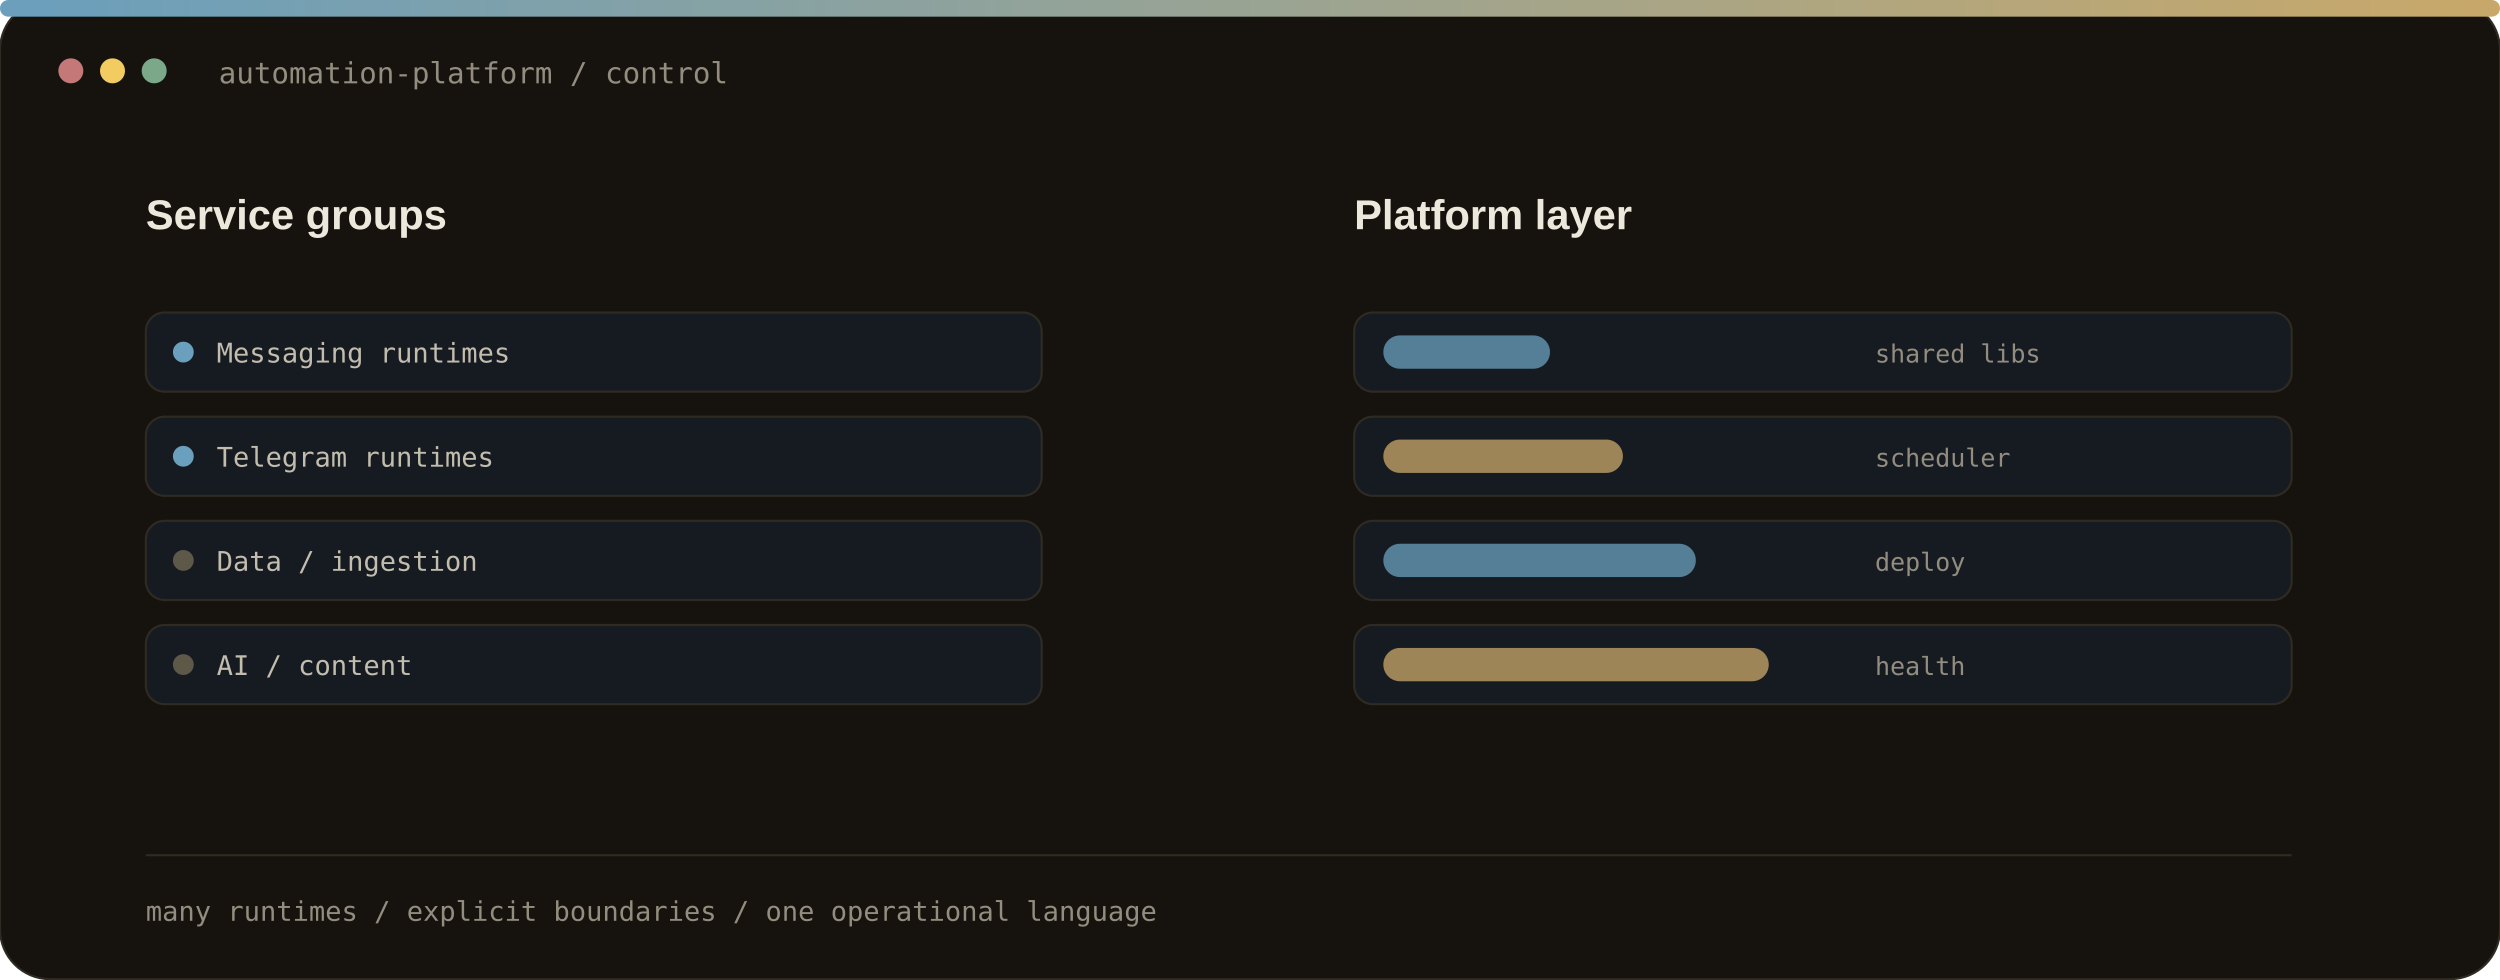
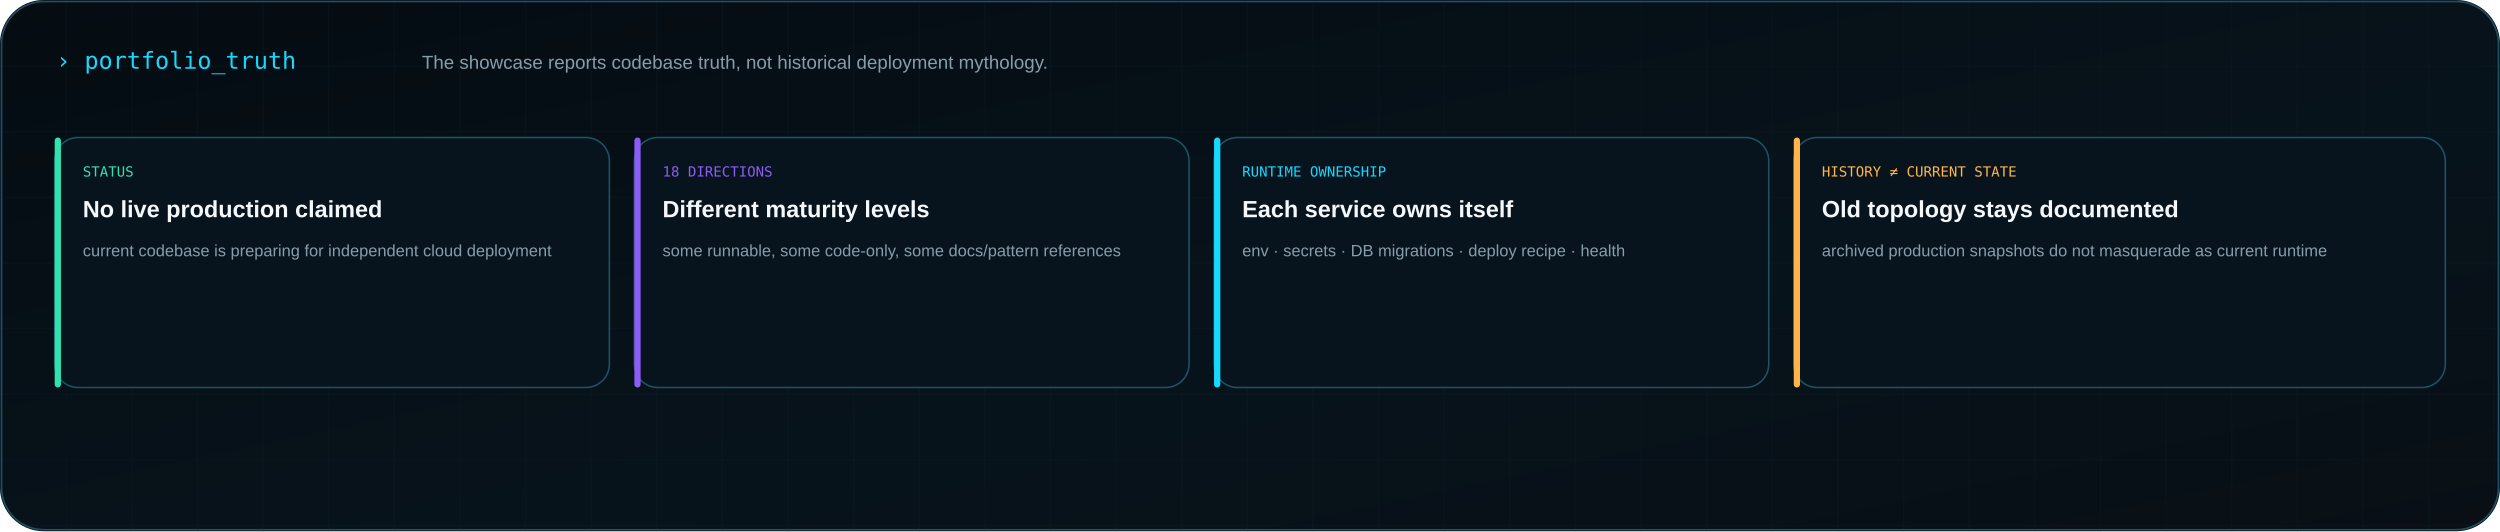
- <svg xmlns="http://www.w3.org/2000/svg" width="1200" height="470" viewBox="0 0 1200 470">
+ <svg xmlns="http://www.w3.org/2000/svg" width="1600" height="340" viewBox="0 0 1600 340">
  <defs>
-     <linearGradient id="top" x1="0" y1="0" x2="1" y2="0">
-       <stop offset="0" stop-color="#6a9fbd" />
-       <stop offset="1" stop-color="#c9a869" />
+     <linearGradient id="bg" x1="0" y1="0" x2="1" y2="1">
+       <stop stop-color="#050c12" />
+       <stop offset=".6" stop-color="#07131b" />
+       <stop offset="1" stop-color="#090f15" />
    </linearGradient>
+     <pattern id="grid" width="42" height="42" patternUnits="userSpaceOnUse">
+       <path d="M42 0H0V42" fill="none" stroke="#0d2430" />
+     </pattern>
  </defs>
-   <rect width="1200" height="470" rx="24" fill="#16130e" stroke="#302b22" />
-   <rect x="0" y="0" width="1200" height="8" rx="4" fill="url(#top)" />
-   <circle cx="34" cy="34" r="6" fill="#c47878" />
-   <circle cx="54" cy="34" r="6" fill="#f2cc60" />
-   <circle cx="74" cy="34" r="6" fill="#7aa889" />
-   <text x="105" y="40" fill="#938d7f" font-family="monospace" font-size="14">automation-platform / control</text>
-   <text x="70" y="110" fill="#ede8dc" font-family="Arial,Helvetica,sans-serif" font-size="20" font-weight="700">Service groups</text>
-   <text x="650" y="110" fill="#ede8dc" font-family="Arial,Helvetica,sans-serif" font-size="20" font-weight="700">Platform layer</text>
-   <g transform="translate(70 150)">
-     <rect width="430" height="38" rx="9" fill="#161b22" stroke="#302b22" />
-     <circle cx="18" cy="19" r="5" fill="#6a9fbd" />
-     <text x="34" y="24" fill="#c3bdae" font-family="monospace" font-size="13">Messaging runtimes</text>
+   <rect width="1600" height="340" rx="28" fill="url(#bg)" />
+   <rect width="1600" height="340" rx="28" fill="url(#grid)" opacity=".3" />
+   <rect x="1" y="1" width="1598" height="338" rx="27" fill="none" stroke="#1d5266" />
+   <text x="36" y="44" fill="#16d9ff" font-family="monospace" font-size="15">› portfolio_truth</text>
+   <text x="270" y="44" fill="#879eaa" font-family="Arial" font-size="12">The showcase reports codebase truth, not historical deployment mythology.</text>
+   <g transform="translate(35 88)">
+     <rect width="355" height="160" rx="15" fill="#08141d" stroke="#1d5266" />
+     <rect width="4" height="160" rx="2" fill="#2fe3b0" />
+     <text x="18" y="25" fill="#2fe3b0" font-family="monospace" font-size="9">STATUS</text>
+     <text x="18" y="51" fill="#f4f8fb" font-family="Arial" font-size="15" font-weight="700">No live production claimed</text>
+     <text x="18" y="76" fill="#879eaa" font-family="Arial" font-size="10.5">current codebase is preparing for independent cloud deployment</text>
  </g>
-   <g transform="translate(70 200)">
-     <rect width="430" height="38" rx="9" fill="#161b22" stroke="#302b22" />
-     <circle cx="18" cy="19" r="5" fill="#6a9fbd" />
-     <text x="34" y="24" fill="#c3bdae" font-family="monospace" font-size="13">Telegram runtimes</text>
+   <g transform="translate(406 88)">
+     <rect width="355" height="160" rx="15" fill="#08141d" stroke="#1d5266" />
+     <rect width="4" height="160" rx="2" fill="#8b5cf6" />
+     <text x="18" y="25" fill="#8b5cf6" font-family="monospace" font-size="9">18 DIRECTIONS</text>
+     <text x="18" y="51" fill="#f4f8fb" font-family="Arial" font-size="15" font-weight="700">Different maturity levels</text>
+     <text x="18" y="76" fill="#879eaa" font-family="Arial" font-size="10.5">some runnable, some code-only, some docs/pattern references</text>
  </g>
-   <g transform="translate(70 250)">
-     <rect width="430" height="38" rx="9" fill="#161b22" stroke="#302b22" />
-     <circle cx="18" cy="19" r="5" fill="#5e5849" />
-     <text x="34" y="24" fill="#c3bdae" font-family="monospace" font-size="13">Data / ingestion</text>
+   <g transform="translate(777 88)">
+     <rect width="355" height="160" rx="15" fill="#08141d" stroke="#1d5266" />
+     <rect width="4" height="160" rx="2" fill="#16d9ff" />
+     <text x="18" y="25" fill="#16d9ff" font-family="monospace" font-size="9">RUNTIME OWNERSHIP</text>
+     <text x="18" y="51" fill="#f4f8fb" font-family="Arial" font-size="15" font-weight="700">Each service owns itself</text>
+     <text x="18" y="76" fill="#879eaa" font-family="Arial" font-size="10.5">env · secrets · DB migrations · deploy recipe · health</text>
  </g>
-   <g transform="translate(70 300)">
-     <rect width="430" height="38" rx="9" fill="#161b22" stroke="#302b22" />
-     <circle cx="18" cy="19" r="5" fill="#5e5849" />
-     <text x="34" y="24" fill="#c3bdae" font-family="monospace" font-size="13">AI / content</text>
+   <g transform="translate(1148 88)">
+     <rect width="417" height="160" rx="15" fill="#08141d" stroke="#1d5266" />
+     <rect width="4" height="160" rx="2" fill="#ffb547" />
+     <text x="18" y="25" fill="#ffb547" font-family="monospace" font-size="9">HISTORY ≠ CURRENT STATE</text>
+     <text x="18" y="51" fill="#f4f8fb" font-family="Arial" font-size="15" font-weight="700">Old topology stays documented</text>
+     <text x="18" y="76" fill="#879eaa" font-family="Arial" font-size="10.5">archived production snapshots do not masquerade as current runtime</text>
  </g>
-   <g transform="translate(650 150)">
-     <rect width="450" height="38" rx="9" fill="#161b22" stroke="#302b22" />
-     <rect x="14" y="11" width="80" height="16" rx="8" fill="#6a9fbd" opacity=".75" />
-     <text x="250" y="24" fill="#938d7f" font-family="monospace" font-size="12">shared libs</text>
-   </g>
-   <g transform="translate(650 200)">
-     <rect width="450" height="38" rx="9" fill="#161b22" stroke="#302b22" />
-     <rect x="14" y="11" width="115" height="16" rx="8" fill="#c9a869" opacity=".75" />
-     <text x="250" y="24" fill="#938d7f" font-family="monospace" font-size="12">scheduler</text>
-   </g>
-   <g transform="translate(650 250)">
-     <rect width="450" height="38" rx="9" fill="#161b22" stroke="#302b22" />
-     <rect x="14" y="11" width="150" height="16" rx="8" fill="#6a9fbd" opacity=".75" />
-     <text x="250" y="24" fill="#938d7f" font-family="monospace" font-size="12">deploy</text>
-   </g>
-   <g transform="translate(650 300)">
-     <rect width="450" height="38" rx="9" fill="#161b22" stroke="#302b22" />
-     <rect x="14" y="11" width="185" height="16" rx="8" fill="#c9a869" opacity=".75" />
-     <text x="250" y="24" fill="#938d7f" font-family="monospace" font-size="12">health</text>
-   </g>
-   <rect x="70" y="410" width="1030" height="1" fill="#302b22" />
-   <text x="70" y="442" fill="#938d7f" font-family="monospace" font-size="13">many runtimes / explicit boundaries / one operational language</text>
</svg>
